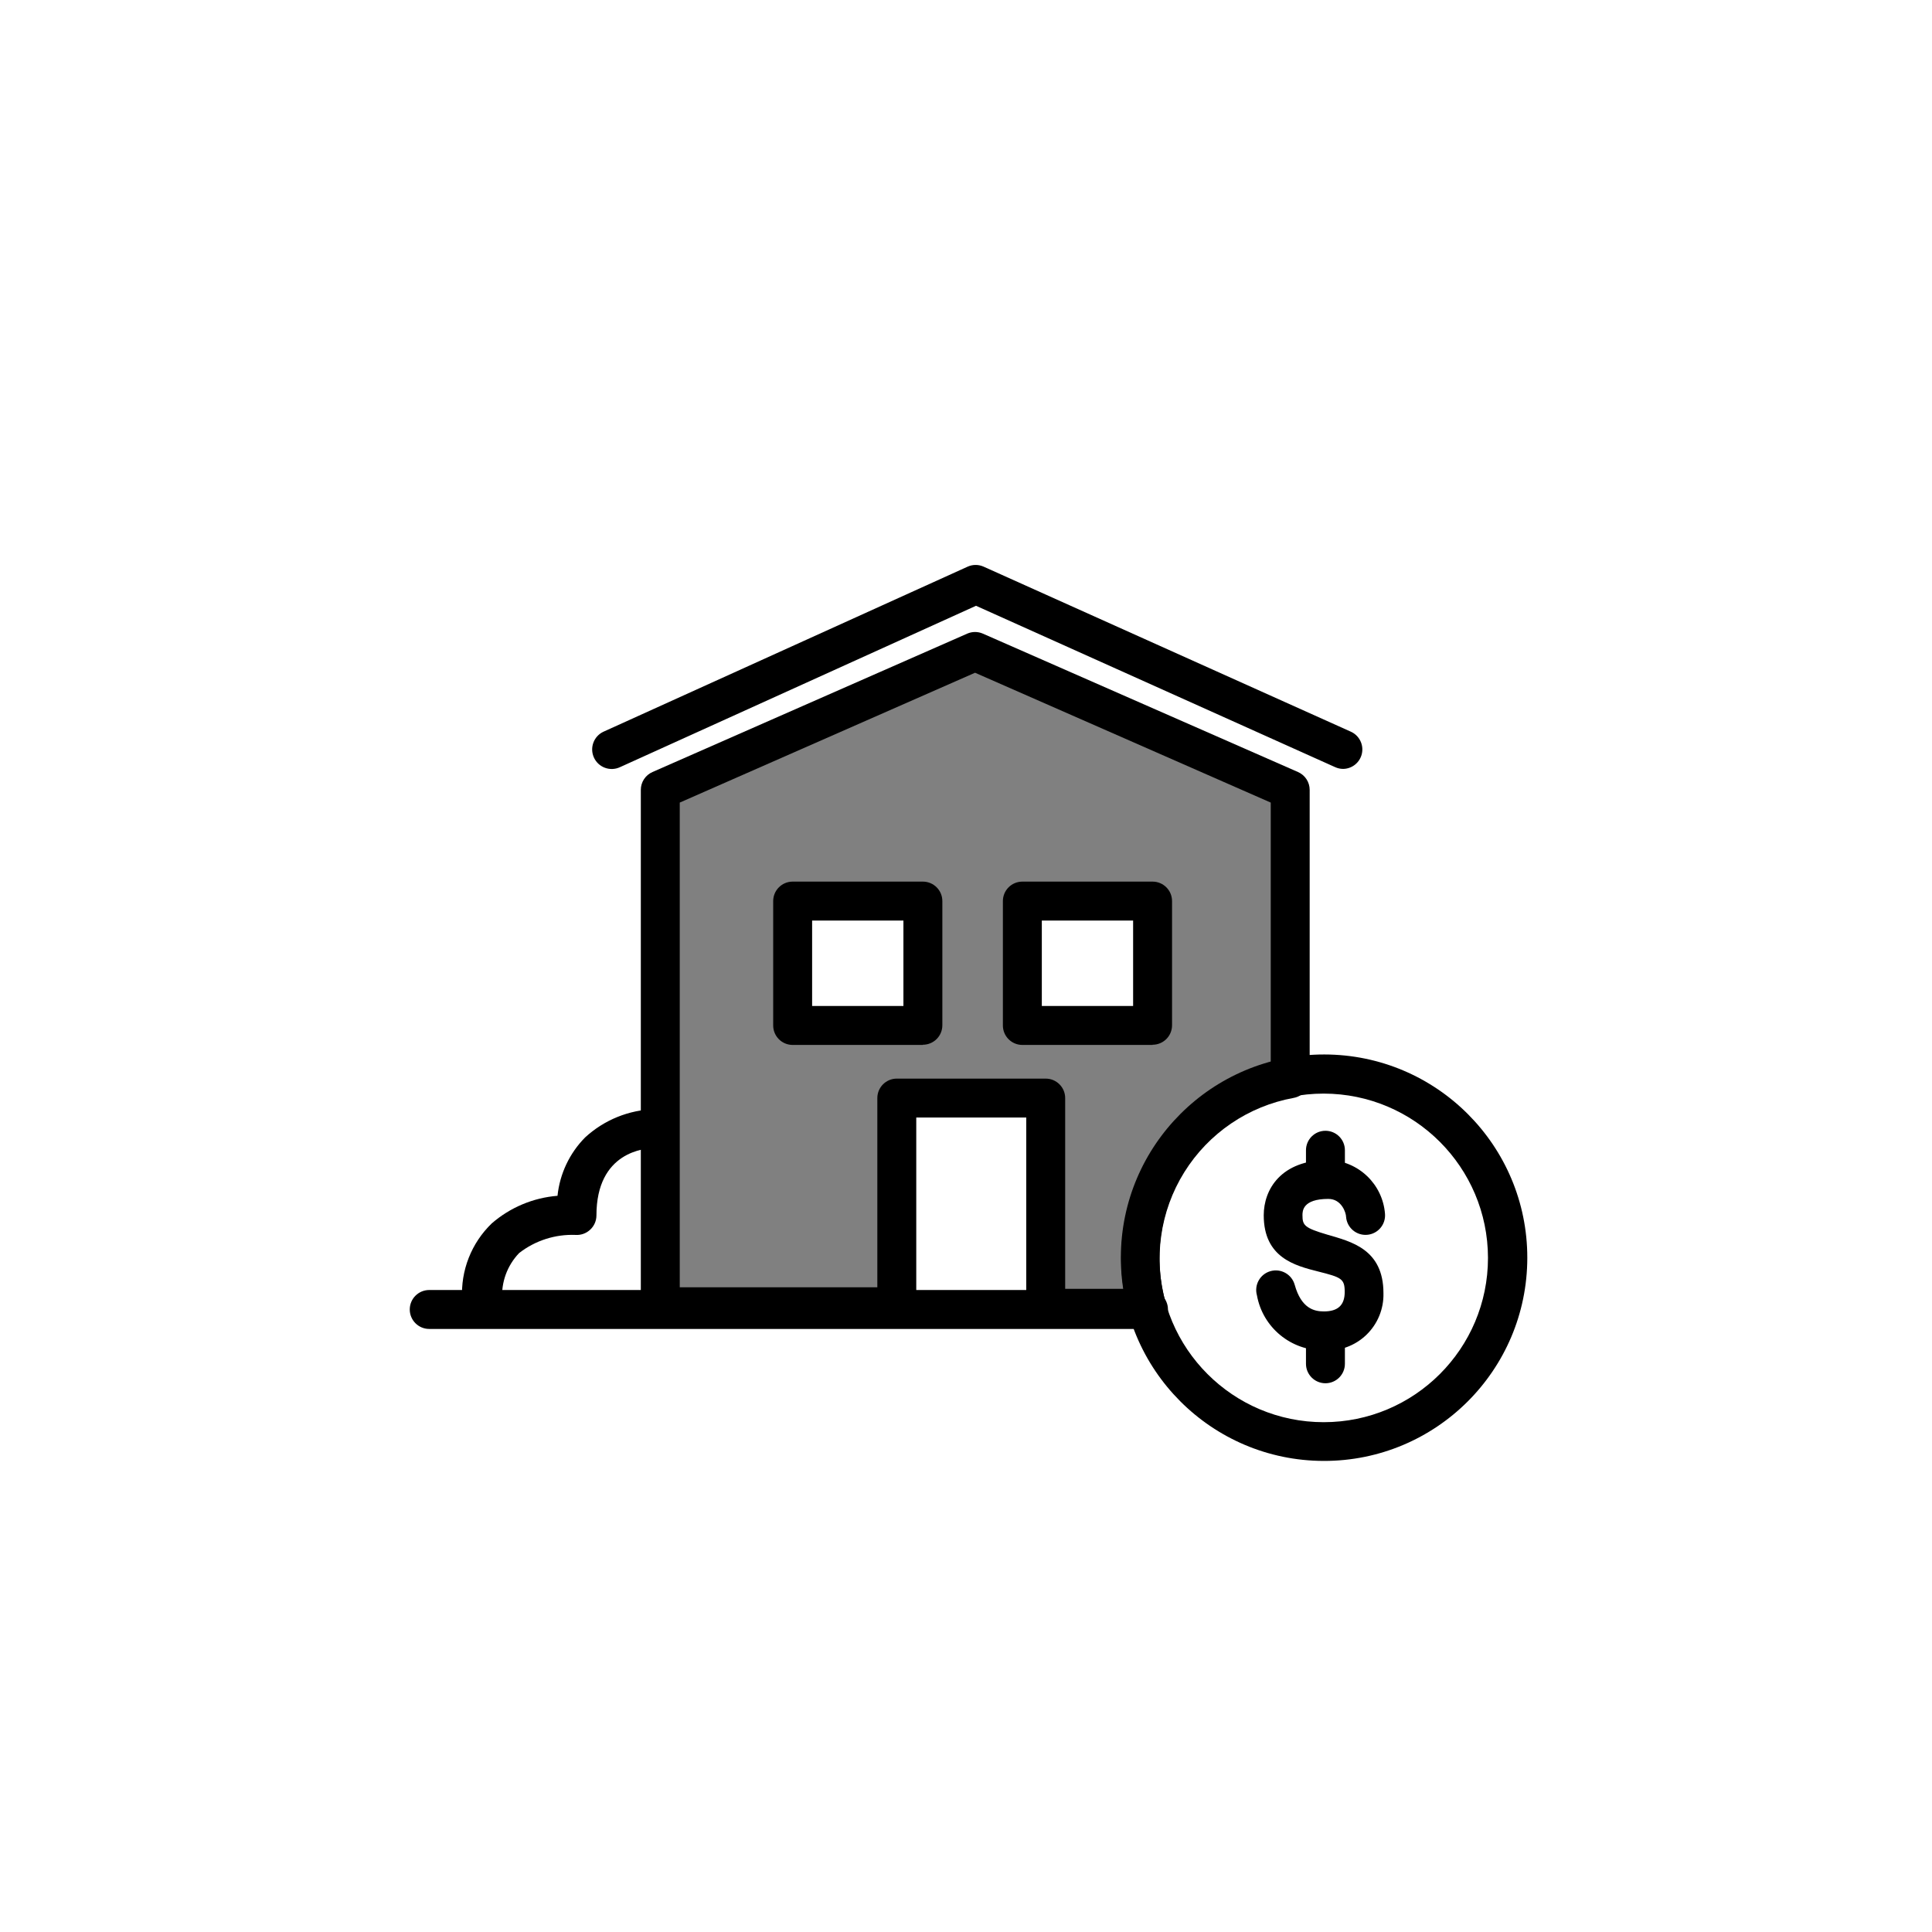
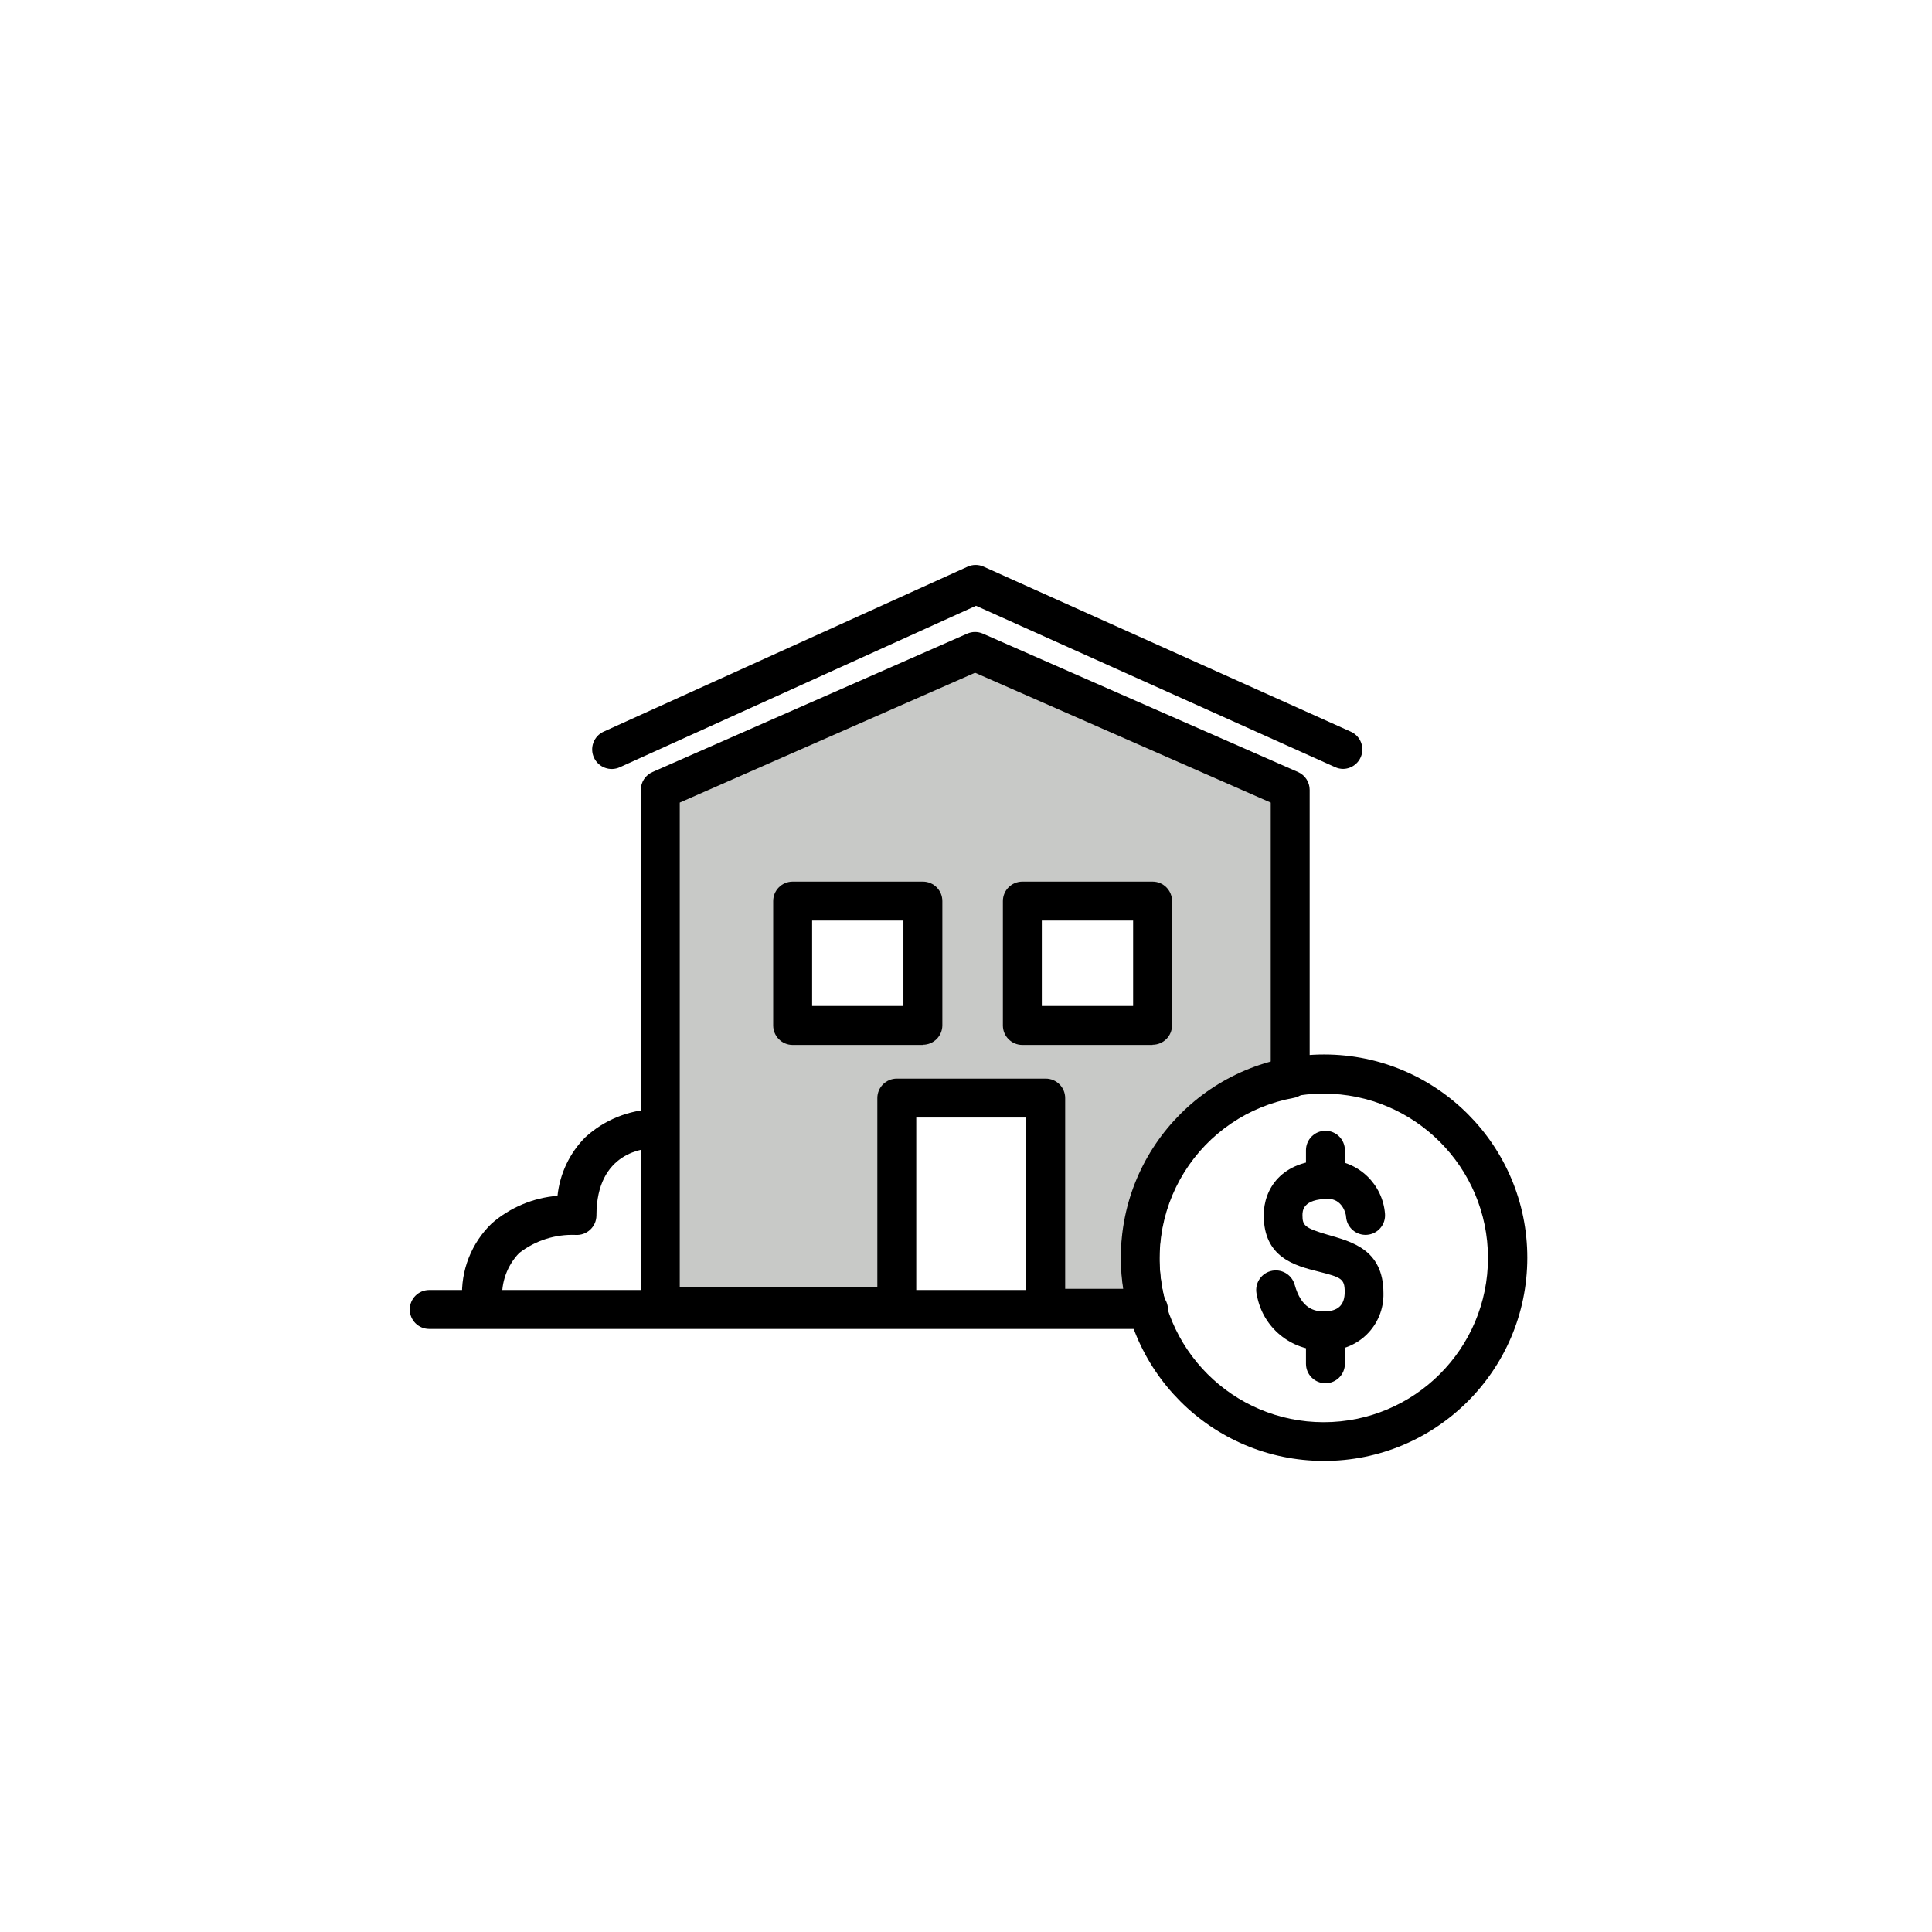
<svg xmlns="http://www.w3.org/2000/svg" class="triumph-svg-icon" width="1.38in" height="1.38in" viewBox="0 0 99.25 99.25">
  <defs>
    <style>
-       .cls-1 {
+       .secondary {
        fill: #000000;
      }

-       .cls-2 {
-         fill: #808080;
+       .primary {
+         fill: #c8c9c7;
      }
    </style>
  </defs>
  <g>
    <g>
-       <path class="cls-1" d="M59,68.27H22.05a1,1,0,1,1,0-2H59a1,1,0,1,1,0,2Z" />
+       <path class="secondary" d="M59,68.27H22.05a1,1,0,1,1,0-2H59a1,1,0,1,1,0,2Z" />
      <g>
-         <path class="cls-2" d="M58.92,67.21a9.67,9.67,0,0,1-.35-2.54,9.43,9.43,0,0,1,7.71-9.27V40.58L50.09,33.46,33.92,40.58V67.13l12.15,0V56.41h7.65V67.2ZM47.41,52.67H40.72V46.29h6.69Zm5.11,0V46.29h6.69v6.38Z" />
-         <path class="cls-1" d="M58.93,68.21H53.72a1,1,0,0,1-1-1V57.41H47.07v9.76a1,1,0,0,1-1,1h0l-12.15,0a1,1,0,0,1-1-1V40.58a1,1,0,0,1,.6-.92l16.17-7.11a1,1,0,0,1,.8,0l16.19,7.11a1,1,0,0,1,.6.92V55.4a1,1,0,0,1-.82,1,8.39,8.39,0,0,0-6.57,10.55,1,1,0,0,1-.17.88A1,1,0,0,1,58.93,68.21Zm-4.21-2h3a10,10,0,0,1-.12-1.54A10.43,10.43,0,0,1,65.28,54.6V41.23L50.09,34.56,34.92,41.23v24.9l10.15,0V56.41a1,1,0,0,1,1-1h7.65a1,1,0,0,1,1,1Zm4.49-12.53H52.52a1,1,0,0,1-1-1V46.29a1,1,0,0,1,1-1h6.69a1,1,0,0,1,1,1v6.38A1,1,0,0,1,59.21,53.67Zm-5.69-2h4.69V47.29H53.52Zm-6.11,2H40.72a1,1,0,0,1-1-1V46.29a1,1,0,0,1,1-1h6.69a1,1,0,0,1,1,1v6.38A1,1,0,0,1,47.41,53.67Zm-5.69-2h4.69V47.29H41.72Z" />
+         <path class="primary" d="M58.92,67.21a9.67,9.67,0,0,1-.35-2.54,9.43,9.43,0,0,1,7.71-9.27V40.58L50.09,33.46,33.92,40.58V67.13l12.15,0V56.41h7.65V67.2ZM47.41,52.67H40.72V46.29h6.69Zm5.11,0V46.29h6.69v6.38Z" />
+         <path class="secondary" d="M58.93,68.21H53.72a1,1,0,0,1-1-1V57.41H47.07v9.76a1,1,0,0,1-1,1h0l-12.15,0a1,1,0,0,1-1-1V40.58a1,1,0,0,1,.6-.92l16.17-7.11a1,1,0,0,1,.8,0l16.19,7.11a1,1,0,0,1,.6.92V55.4a1,1,0,0,1-.82,1,8.39,8.39,0,0,0-6.57,10.55,1,1,0,0,1-.17.88A1,1,0,0,1,58.93,68.21Zm-4.21-2h3a10,10,0,0,1-.12-1.54A10.43,10.43,0,0,1,65.28,54.6V41.23L50.09,34.56,34.92,41.23v24.9l10.15,0V56.41a1,1,0,0,1,1-1h7.65a1,1,0,0,1,1,1Zm4.49-12.53H52.52a1,1,0,0,1-1-1V46.29a1,1,0,0,1,1-1h6.69a1,1,0,0,1,1,1v6.38A1,1,0,0,1,59.21,53.67Zm-5.69-2h4.69V47.29H53.52Zm-6.11,2H40.72a1,1,0,0,1-1-1V46.29a1,1,0,0,1,1-1h6.69a1,1,0,0,1,1,1v6.38A1,1,0,0,1,47.41,53.67Zm-5.69-2h4.69V47.29H41.72Z" />
      </g>
    </g>
-     <path class="cls-1" d="M68,75.05A10.44,10.44,0,1,1,78.46,64.62,10.44,10.44,0,0,1,68,75.05Zm0-18.87a8.44,8.44,0,1,0,8.44,8.44A8.45,8.45,0,0,0,68,56.18Z" />
+     <path class="secondary" d="M68,75.05A10.44,10.44,0,1,1,78.46,64.62,10.44,10.44,0,0,1,68,75.05Zm0-18.87a8.44,8.44,0,1,0,8.44,8.44A8.45,8.45,0,0,0,68,56.18Z" />
    <g>
-       <path class="cls-1" d="M68,69.37a3.44,3.44,0,0,1-3.43-2.83A1,1,0,0,1,66.51,66c.34,1.22,1,1.37,1.5,1.37.72,0,1.07-.32,1.07-1s-.17-.75-1.36-1.05-2.8-.71-2.8-2.89c0-1.31.87-2.84,3.33-2.84a3,3,0,0,1,2.9,2.77,1,1,0,1,1-2,.15c0-.19-.22-.92-.91-.92-1.33,0-1.33.63-1.33.84,0,.52.1.65,1.29,1s2.87.73,2.87,3A2.87,2.87,0,0,1,68,69.37Z" />
-       <path class="cls-1" d="M68.09,61.52a1,1,0,0,1-1-1V59.09a1,1,0,0,1,2,0v1.43A1,1,0,0,1,68.09,61.52Z" />
-       <path class="cls-1" d="M68.09,71.06a1,1,0,0,1-1-1V68.63a1,1,0,0,1,2,0v1.43A1,1,0,0,1,68.09,71.06Z" />
+       <path class="secondary" d="M68,69.37a3.44,3.44,0,0,1-3.43-2.83A1,1,0,0,1,66.51,66c.34,1.22,1,1.37,1.5,1.37.72,0,1.07-.32,1.07-1s-.17-.75-1.36-1.05-2.8-.71-2.8-2.89c0-1.31.87-2.84,3.33-2.84a3,3,0,0,1,2.9,2.77,1,1,0,1,1-2,.15c0-.19-.22-.92-.91-.92-1.33,0-1.33.63-1.33.84,0,.52.1.65,1.29,1s2.87.73,2.87,3A2.87,2.87,0,0,1,68,69.37Z" />
+       <path class="secondary" d="M68.09,61.52a1,1,0,0,1-1-1V59.09a1,1,0,0,1,2,0v1.43A1,1,0,0,1,68.09,61.52Z" />
+       <path class="secondary" d="M68.09,71.06a1,1,0,0,1-1-1V68.63a1,1,0,0,1,2,0v1.43A1,1,0,0,1,68.09,71.06Z" />
    </g>
-     <path class="cls-1" d="M69,39.5a1,1,0,0,1-.41-.09L50.14,31.12,31.85,39.41A1,1,0,1,1,31,37.59l18.71-8.48a1,1,0,0,1,.82,0L69.4,37.59A1,1,0,0,1,69,39.5Z" />
-     <path class="cls-1" d="M24.74,67.72a1,1,0,0,1-1-1,5,5,0,0,1,1.52-3.87,5.87,5.87,0,0,1,3.38-1.42,5,5,0,0,1,1.42-3,5.5,5.5,0,0,1,3.58-1.45,1,1,0,0,1,0,2h0c-.51,0-3,.18-3,3.46a1,1,0,0,1-.32.73,1,1,0,0,1-.75.27,4.44,4.44,0,0,0-2.9.93,3.14,3.14,0,0,0-.87,2.4A1,1,0,0,1,24.74,67.72Z" />
+     <path class="secondary" d="M69,39.5a1,1,0,0,1-.41-.09L50.14,31.12,31.85,39.41A1,1,0,1,1,31,37.59l18.71-8.48a1,1,0,0,1,.82,0L69.4,37.59A1,1,0,0,1,69,39.5Z" />
+     <path class="secondary" d="M24.74,67.72a1,1,0,0,1-1-1,5,5,0,0,1,1.52-3.87,5.87,5.87,0,0,1,3.38-1.42,5,5,0,0,1,1.42-3,5.5,5.5,0,0,1,3.58-1.45,1,1,0,0,1,0,2h0c-.51,0-3,.18-3,3.46a1,1,0,0,1-.32.73,1,1,0,0,1-.75.27,4.44,4.44,0,0,0-2.9.93,3.14,3.14,0,0,0-.87,2.4A1,1,0,0,1,24.74,67.72Z" />
  </g>
</svg>
